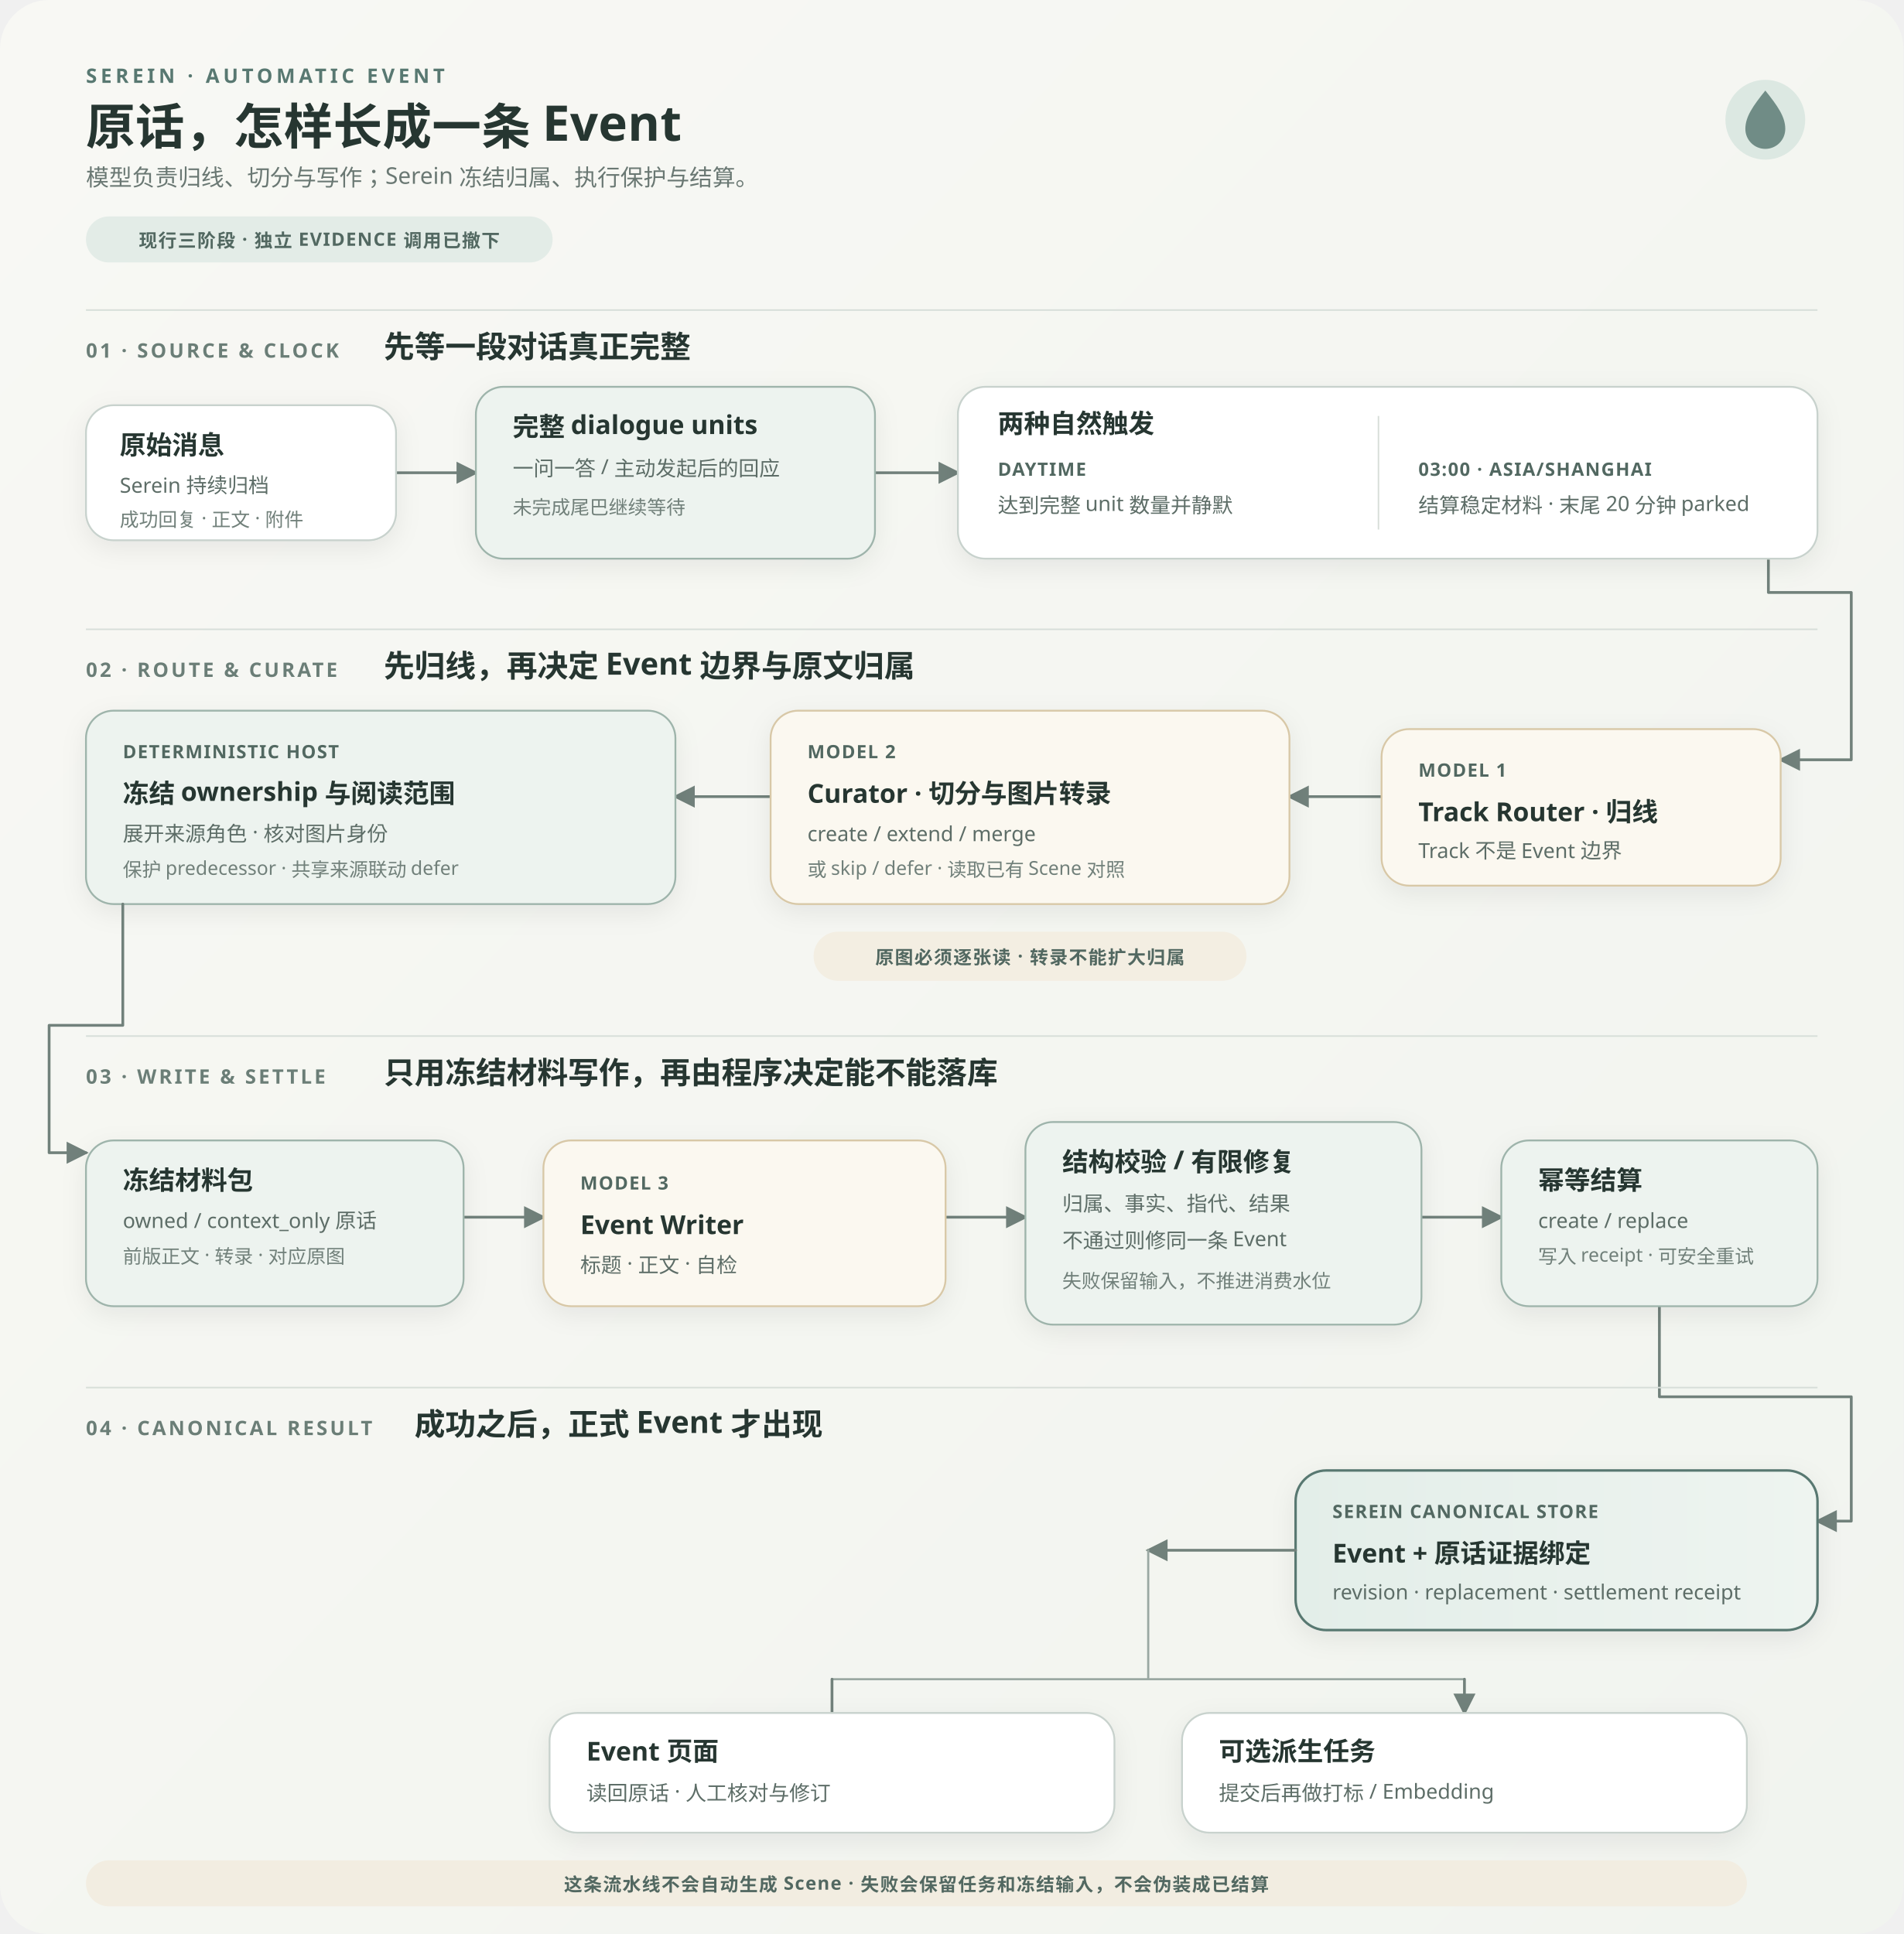
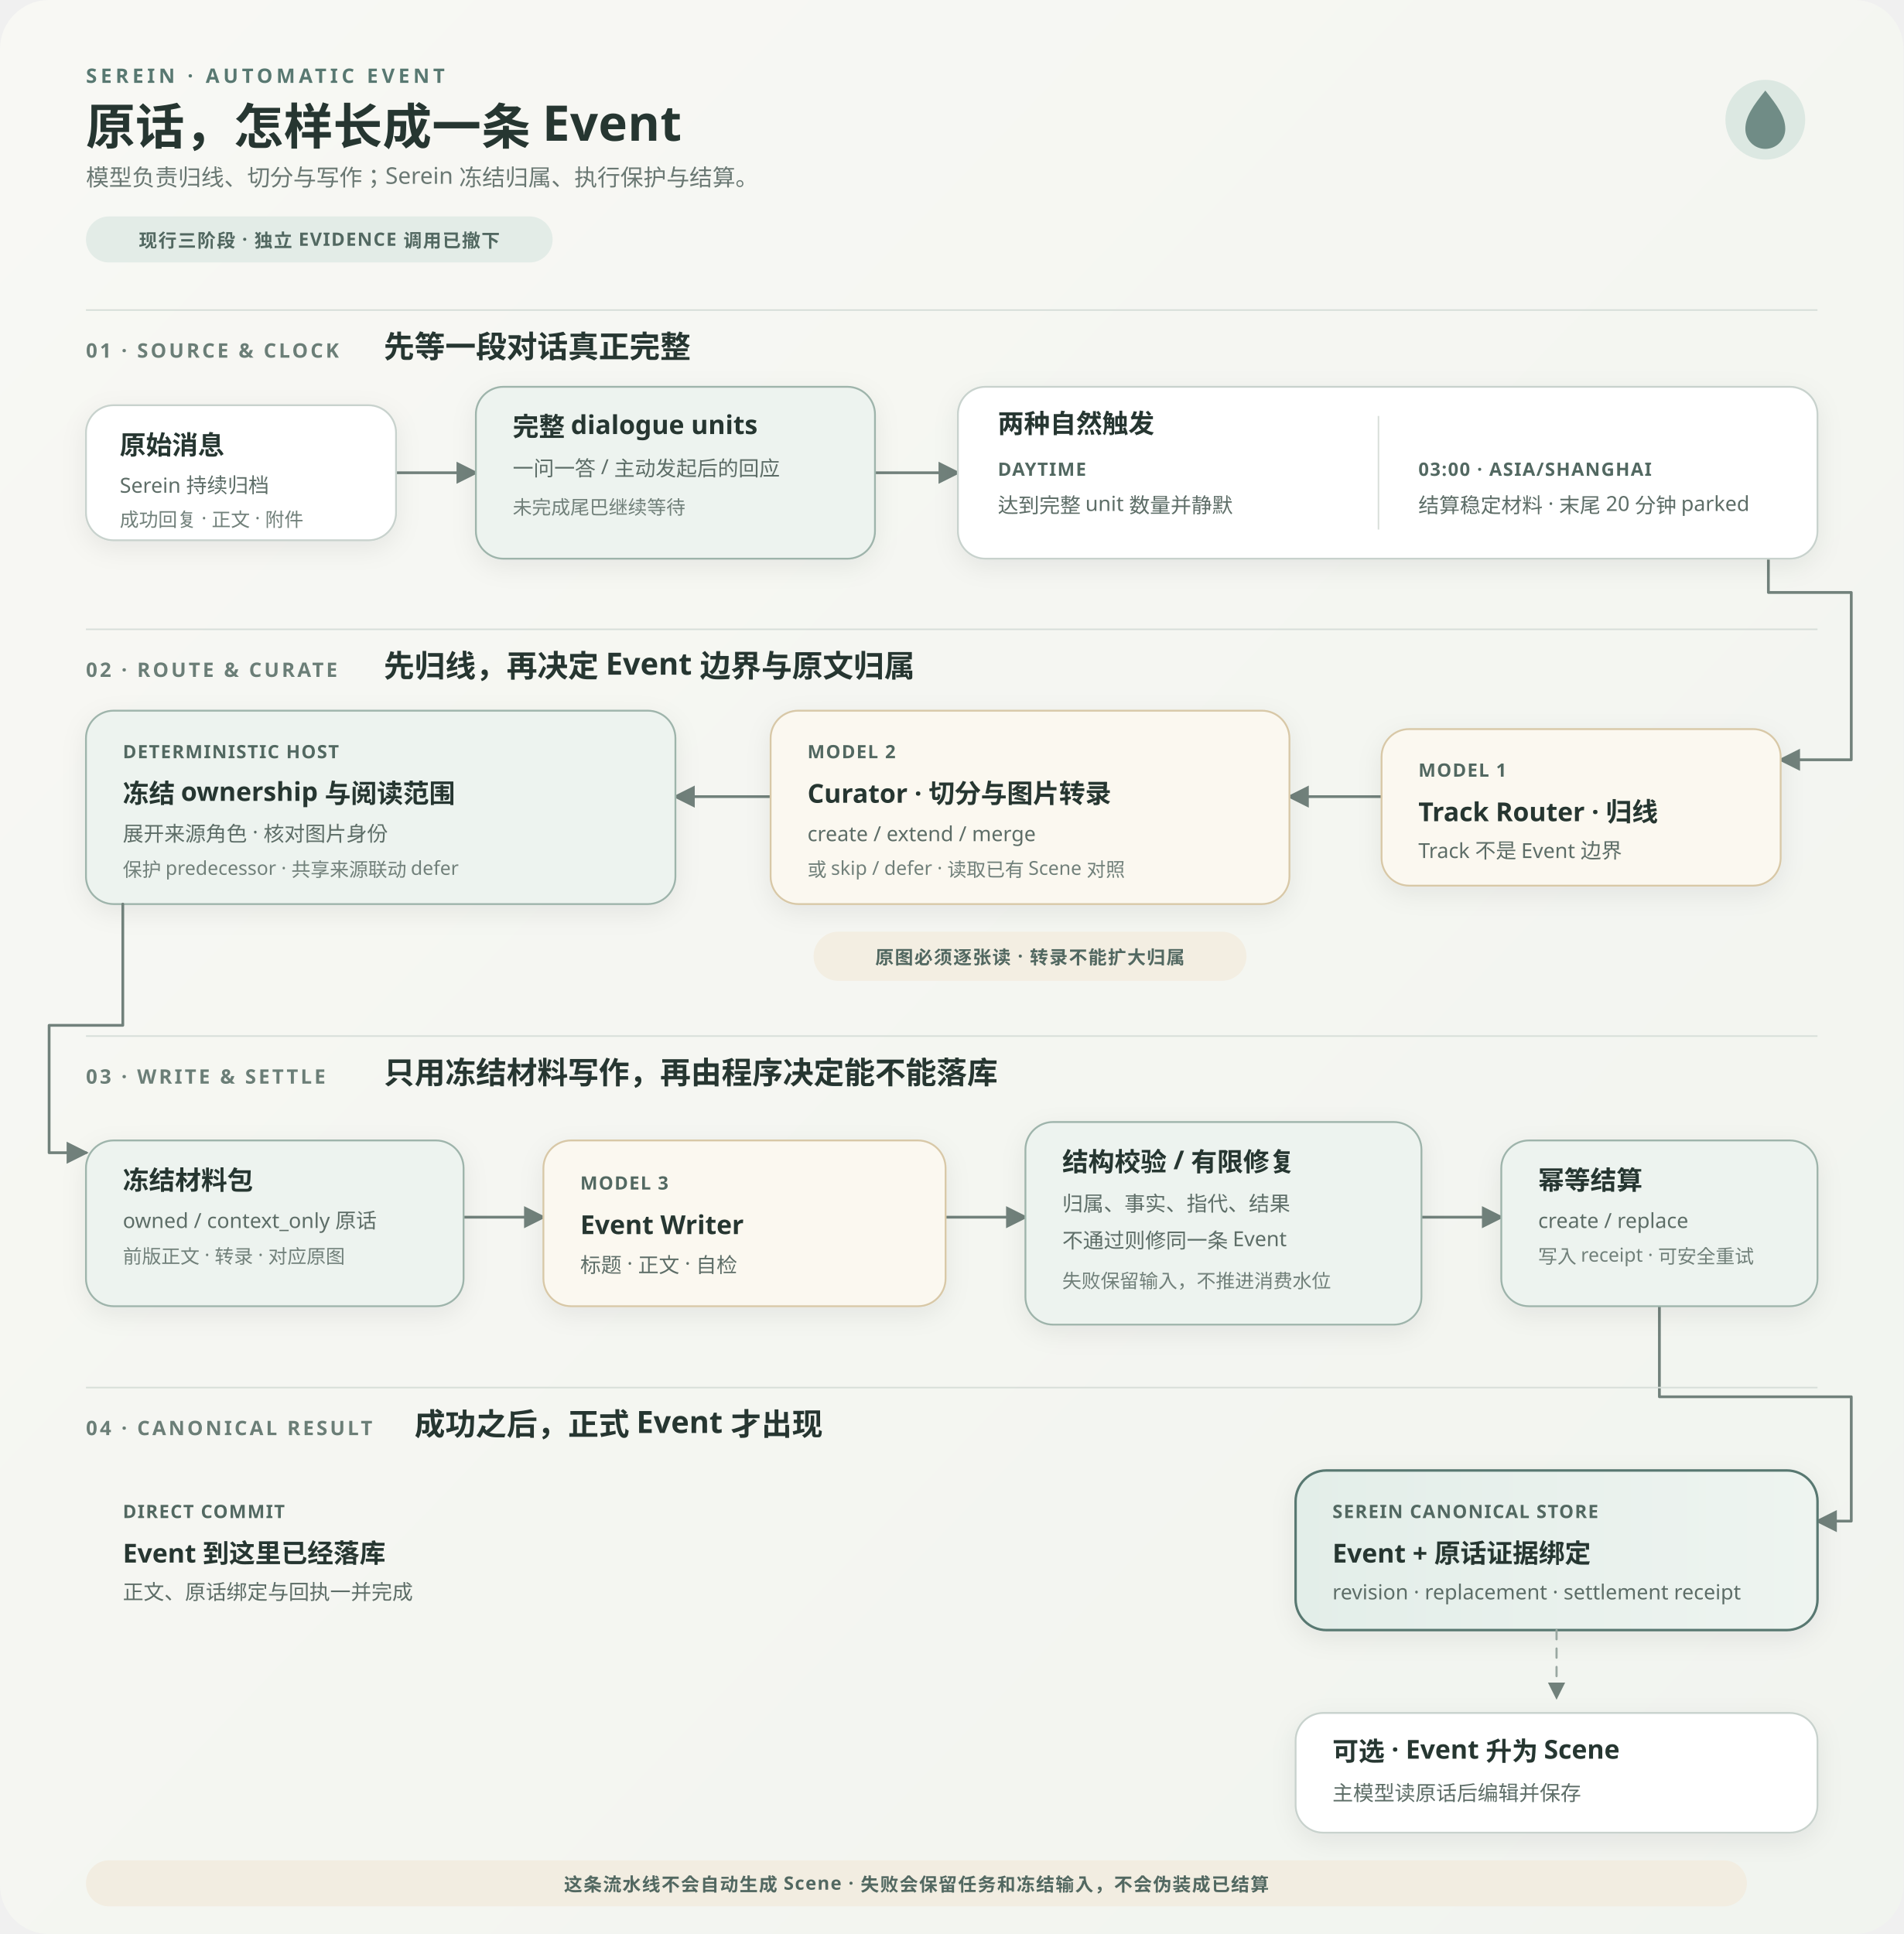
<svg xmlns="http://www.w3.org/2000/svg" width="1240" height="1260" viewBox="0 0 1240 1260" role="img" aria-labelledby="title desc">
  <defs>
    <linearGradient id="paper" x1="0" y1="0" x2="1" y2="1">
      <stop offset="0" stop-color="#f8f8f4" />
      <stop offset="1" stop-color="#f1f4ef" />
    </linearGradient>
    <linearGradient id="canonical" x1="0" y1="0" x2="1" y2="0">
      <stop offset="0" stop-color="#e3eee9" />
      <stop offset="1" stop-color="#eef4f0" />
    </linearGradient>
    <filter id="shadow" x="-15%" y="-20%" width="130%" height="145%">
      <feDropShadow dx="0" dy="5" stdDeviation="8" flood-color="#24332f" flood-opacity=".07" />
    </filter>
    <marker id="arrow" markerWidth="8" markerHeight="8" refX="7" refY="4" orient="auto" markerUnits="strokeWidth">
      <path d="M0 0L8 4L0 8Z" fill="#71817b" />
    </marker>
    <style>
      text{font-family:"Noto Sans SC","Microsoft YaHei",system-ui,sans-serif;fill:#263631}
      .eyebrow{font-size:13px;font-weight:700;letter-spacing:2.4px;fill:#587871}
      .title{font-size:32px;font-weight:700;letter-spacing:.2px}
      .subtitle{font-size:15px;fill:#6a7873}
      .stage-no{font-size:13px;font-weight:700;letter-spacing:1.6px;fill:#6b7e77}
      .stage-title{font-size:20px;font-weight:700}
      .node-title{font-size:17px;font-weight:700}
      .node-copy{font-size:13.5px;fill:#5d6d67}
      .small{font-size:12.5px;fill:#71807a}
      .chip{font-size:12px;font-weight:700;letter-spacing:.7px;fill:#526861}
      .rule{stroke:#d7ded9;stroke-width:1}
      .line{fill:none;stroke:#71817b;stroke-width:1.8;stroke-linecap:round;stroke-linejoin:round;marker-end:url(#arrow)}
-       .bus{fill:none;stroke:#9aa8a2;stroke-width:1.4;stroke-linecap:round;stroke-linejoin:round}
+       .optional-line{fill:none;stroke:#9aa8a2;stroke-width:1.4;stroke-dasharray:6 6;stroke-linecap:round;stroke-linejoin:round;marker-end:url(#arrow)}
      .node{fill:#fff;stroke:#c8d2cd;stroke-width:1.2}
      .model{fill:#fbf8f0;stroke:#d8c8a7;stroke-width:1.2}
      .host{fill:#edf3ef;stroke:#9eb4ab;stroke-width:1.2}
      .store{fill:url(#canonical);stroke:#587871;stroke-width:1.6}
    </style>
  </defs>
  <rect width="1240" height="1260" rx="32" fill="url(#paper)" />
  <circle cx="1150" cy="78" r="26" fill="#dce8e2" />
  <path d="M1150 59c-8 10-13 17-13 25a13 13 0 0 0 26 0c0-8-5-15-13-25Z" fill="#587871" opacity=".82" />
  <text x="56" y="54" class="eyebrow">SEREIN · AUTOMATIC EVENT</text>
  <text x="56" y="94" class="title">原话，怎样长成一条 Event</text>
  <text x="56" y="121" class="subtitle">模型负责归线、切分与写作；Serein 冻结归属、执行保护与结算。</text>
  <rect x="56" y="141" width="304" height="30" rx="15" fill="#e3ece7" />
  <text x="208" y="161" text-anchor="middle" class="chip">现行三阶段 · 独立 EVIDENCE 调用已撤下</text>
  <line x1="56" y1="202" x2="1184" y2="202" class="rule" />
  <text x="56" y="233" class="stage-no">01 · SOURCE &amp; CLOCK</text>
  <text x="250" y="233" class="stage-title">先等一段对话真正完整</text>
  <path d="M258 308H310" class="line" />
  <path d="M570 308H624" class="line" />
  <path d="M1152 358V386H1206V495H1160" class="line" />
  <g filter="url(#shadow)">
    <rect x="56" y="264" width="202" height="88" rx="18" class="node" />
    <rect x="310" y="252" width="260" height="112" rx="18" class="host" />
    <rect x="624" y="252" width="560" height="112" rx="18" class="node" />
  </g>
  <text x="78" y="296" class="node-title">原始消息</text>
  <text x="78" y="321" class="node-copy">Serein 持续归档</text>
  <text x="78" y="343" class="small">成功回复 · 正文 · 附件</text>
  <text x="334" y="284" class="node-title">完整 dialogue units</text>
  <text x="334" y="310" class="node-copy">一问一答 / 主动发起后的回应</text>
  <text x="334" y="335" class="small">未完成尾巴继续等待</text>
  <text x="650" y="282" class="node-title">两种自然触发</text>
  <line x1="898" y1="271" x2="898" y2="345" stroke="#d8ded9" />
  <text x="650" y="310" class="chip">DAYTIME</text>
  <text x="650" y="334" class="node-copy">达到完整 unit 数量并静默</text>
  <text x="924" y="310" class="chip">03:00 · ASIA/SHANGHAI</text>
  <text x="924" y="334" class="node-copy">结算稳定材料 · 末尾 20 分钟 parked</text>
  <line x1="56" y1="410" x2="1184" y2="410" class="rule" />
  <text x="56" y="441" class="stage-no">02 · ROUTE &amp; CURATE</text>
  <text x="250" y="441" class="stage-title">先归线，再决定 Event 边界与原文归属</text>
  <path d="M900 519H840" class="line" />
  <path d="M502 519H440" class="line" />
  <g filter="url(#shadow)">
    <rect x="900" y="475" width="260" height="102" rx="18" class="model" />
    <rect x="502" y="463" width="338" height="126" rx="18" class="model" />
    <rect x="56" y="463" width="384" height="126" rx="18" class="host" />
  </g>
  <text x="924" y="506" class="chip">MODEL 1</text>
  <text x="924" y="535" class="node-title">Track Router · 归线</text>
  <text x="924" y="559" class="node-copy">Track 不是 Event 边界</text>
  <text x="526" y="494" class="chip">MODEL 2</text>
  <text x="526" y="523" class="node-title">Curator · 切分与图片转录</text>
  <text x="526" y="548" class="node-copy">create / extend / merge</text>
  <text x="526" y="571" class="small">或 skip / defer · 读取已有 Scene 对照</text>
  <text x="80" y="494" class="chip">DETERMINISTIC HOST</text>
  <text x="80" y="523" class="node-title">冻结 ownership 与阅读范围</text>
  <text x="80" y="548" class="node-copy">展开来源角色 · 核对图片身份</text>
  <text x="80" y="571" class="small">保护 predecessor · 共享来源联动 defer</text>
  <rect x="530" y="607" width="282" height="32" rx="16" fill="#f3eee2" />
  <text x="671" y="628" text-anchor="middle" class="chip">原图必须逐张读 · 转录不能扩大归属</text>
  <path d="M80 589V668H32V751H56" class="line" />
  <line x1="56" y1="675" x2="1184" y2="675" class="rule" />
  <text x="56" y="706" class="stage-no">03 · WRITE &amp; SETTLE</text>
  <text x="250" y="706" class="stage-title">只用冻结材料写作，再由程序决定能不能落库</text>
  <path d="M302 793H354" class="line" />
  <path d="M616 793H668" class="line" />
  <path d="M926 793H978" class="line" />
  <path d="M1081 849V910H1206V991H1184" class="line" />
  <g filter="url(#shadow)">
    <rect x="56" y="743" width="246" height="108" rx="18" class="host" />
    <rect x="354" y="743" width="262" height="108" rx="18" class="model" />
    <rect x="668" y="731" width="258" height="132" rx="18" class="host" />
    <rect x="978" y="743" width="206" height="108" rx="18" class="host" />
  </g>
  <text x="80" y="775" class="node-title">冻结材料包</text>
  <text x="80" y="800" class="node-copy">owned / context_only 原话</text>
  <text x="80" y="823" class="small">前版正文 · 转录 · 对应原图</text>
  <text x="378" y="775" class="chip">MODEL 3</text>
  <text x="378" y="804" class="node-title">Event Writer</text>
  <text x="378" y="829" class="node-copy">标题 · 正文 · 自检</text>
  <text x="692" y="763" class="node-title">结构校验 / 有限修复</text>
  <text x="692" y="789" class="node-copy">归属、事实、指代、结果</text>
  <text x="692" y="813" class="node-copy">不通过则修同一条 Event</text>
  <text x="692" y="839" class="small">失败保留输入，不推进消费水位</text>
  <text x="1002" y="775" class="node-title">幂等结算</text>
  <text x="1002" y="800" class="node-copy">create / replace</text>
  <text x="1002" y="823" class="small">写入 receipt · 可安全重试</text>
  <line x1="56" y1="904" x2="1184" y2="904" class="rule" />
  <text x="56" y="935" class="stage-no">04 · CANONICAL RESULT</text>
  <text x="270" y="935" class="stage-title">成功之后，正式 Event 才出现</text>
  <g filter="url(#shadow)">
    <rect x="844" y="958" width="340" height="104" rx="20" class="store" />
  </g>
  <text x="868" y="989" class="chip">SEREIN CANONICAL STORE</text>
  <text x="868" y="1018" class="node-title">Event + 原话证据绑定</text>
  <text x="868" y="1042" class="node-copy">revision · replacement · settlement receipt</text>
-   <path d="M844 1010H748" class="line" />
-   <path d="M748 1010V1094H542" class="bus" />
-   <path d="M748 1094H954" class="bus" />
-   <path d="M542 1094V1116M954 1094V1116" class="line" />
+   <text x="80" y="989" class="chip">DIRECT COMMIT</text>
+   <text x="80" y="1018" class="node-title">Event 到这里已经落库</text>
+   <text x="80" y="1042" class="node-copy">正文、原话绑定与回执一并完成</text>
+   <path d="M1014 1062V1106" class="optional-line" />
  <g filter="url(#shadow)">
-     <rect x="358" y="1116" width="368" height="78" rx="18" class="node" />
-     <rect x="770" y="1116" width="368" height="78" rx="18" class="node" />
+     <rect x="844" y="1116" width="340" height="78" rx="18" class="node" />
  </g>
-   <text x="382" y="1147" class="node-title">Event 页面</text>
-   <text x="382" y="1173" class="node-copy">读回原话 · 人工核对与修订</text>
-   <text x="794" y="1147" class="node-title">可选派生任务</text>
-   <text x="794" y="1173" class="node-copy">提交后再做打标 / Embedding</text>
+   <text x="868" y="1147" class="node-title">可选 · Event 升为 Scene</text>
+   <text x="868" y="1173" class="node-copy">主模型读原话后编辑并保存</text>
  <rect x="56" y="1212" width="1082" height="30" rx="15" fill="#f2ede1" />
  <text x="597" y="1232" text-anchor="middle" class="chip">这条流水线不会自动生成 Scene · 失败会保留任务和冻结输入，不会伪装成已结算</text>
</svg>
